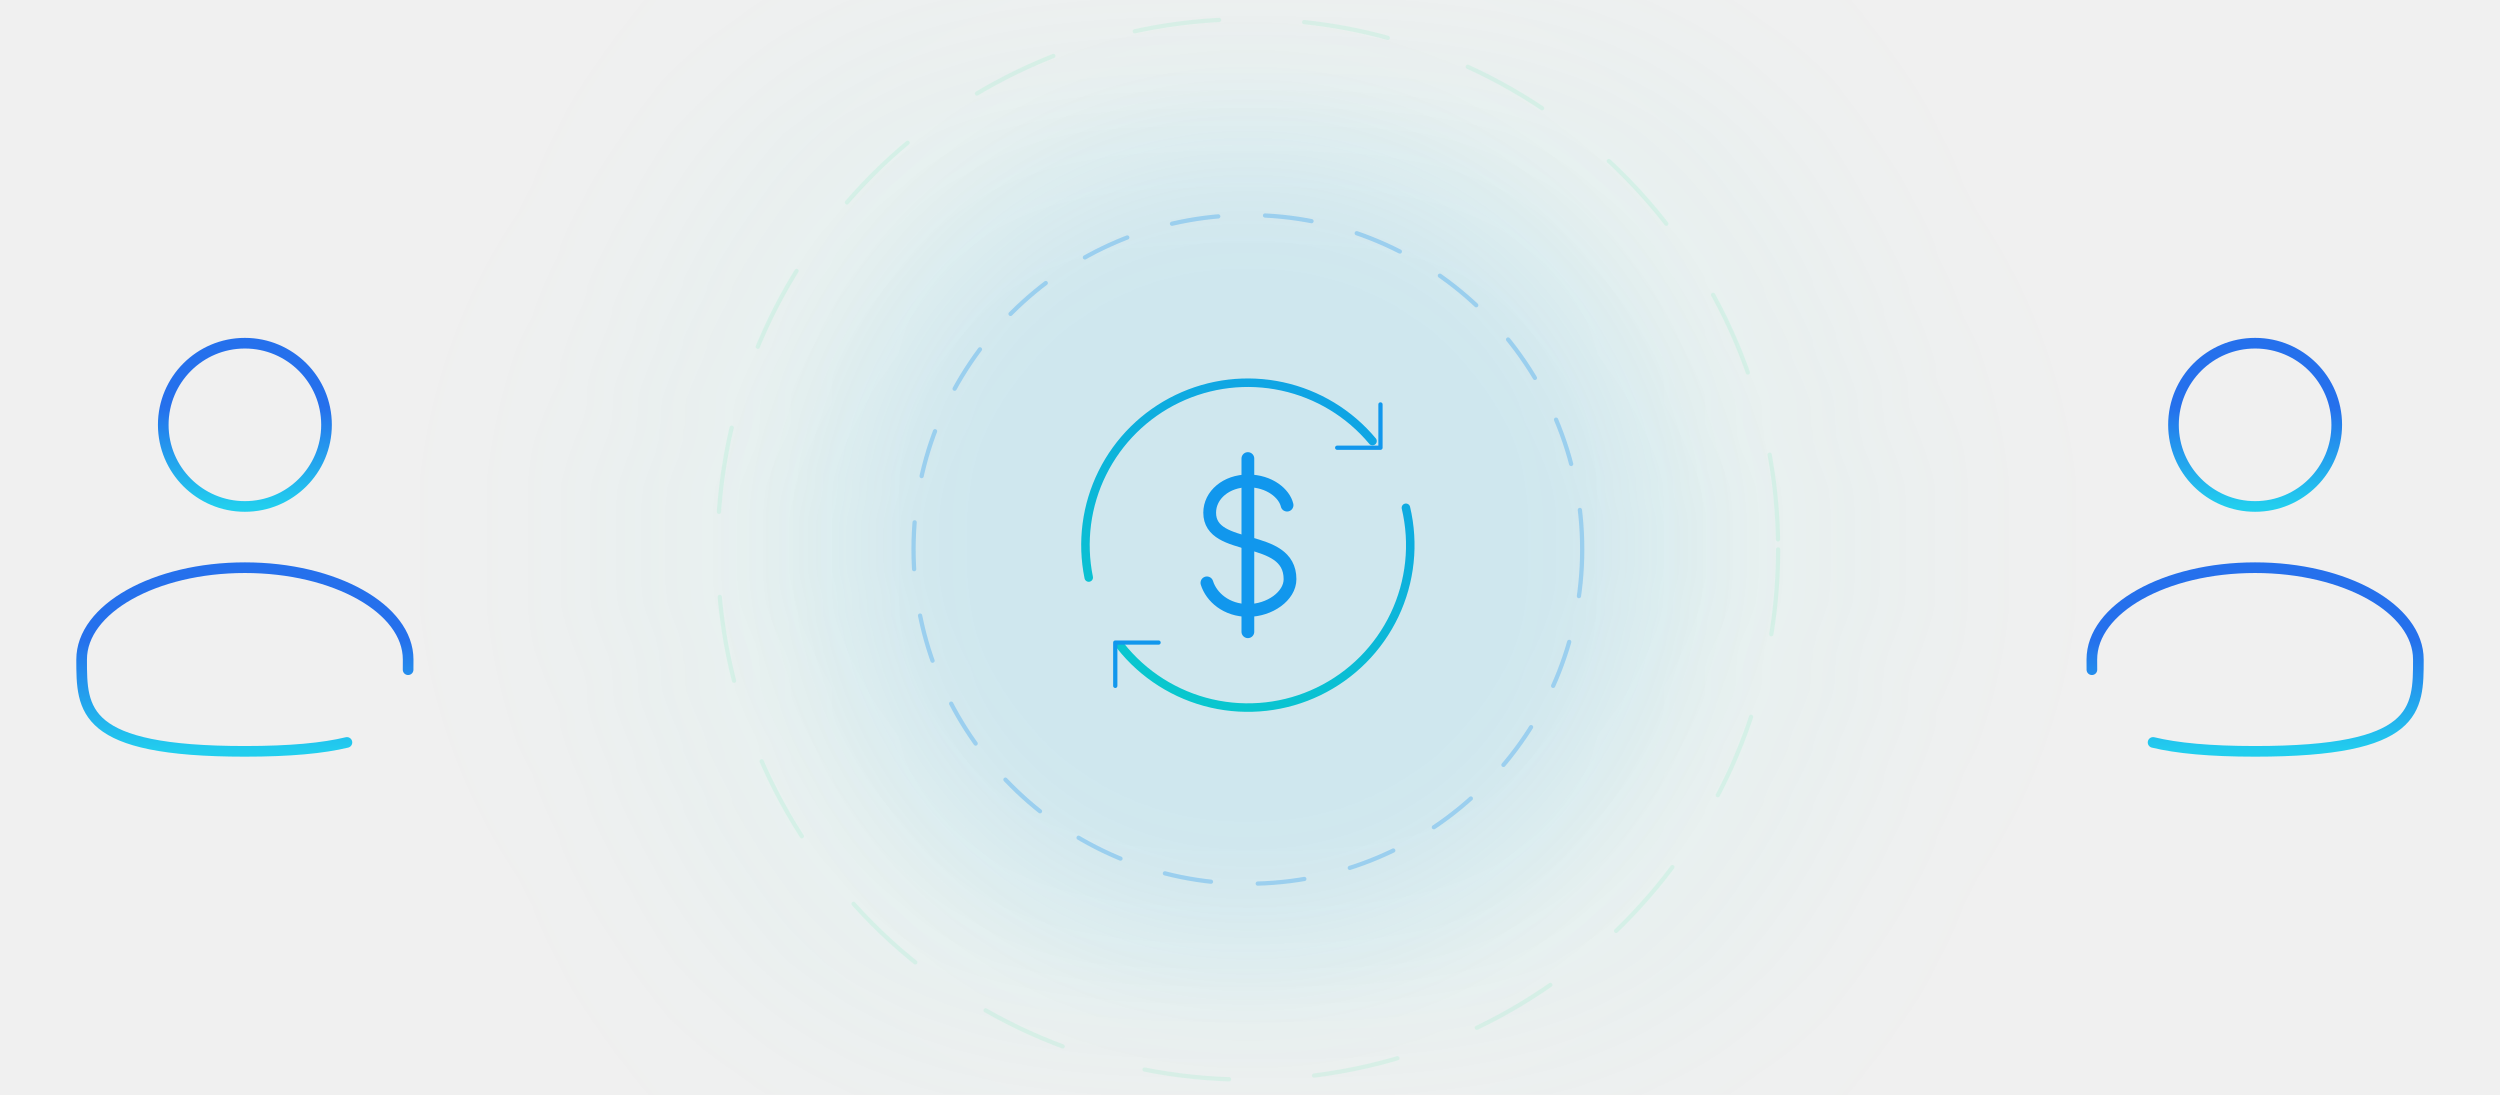
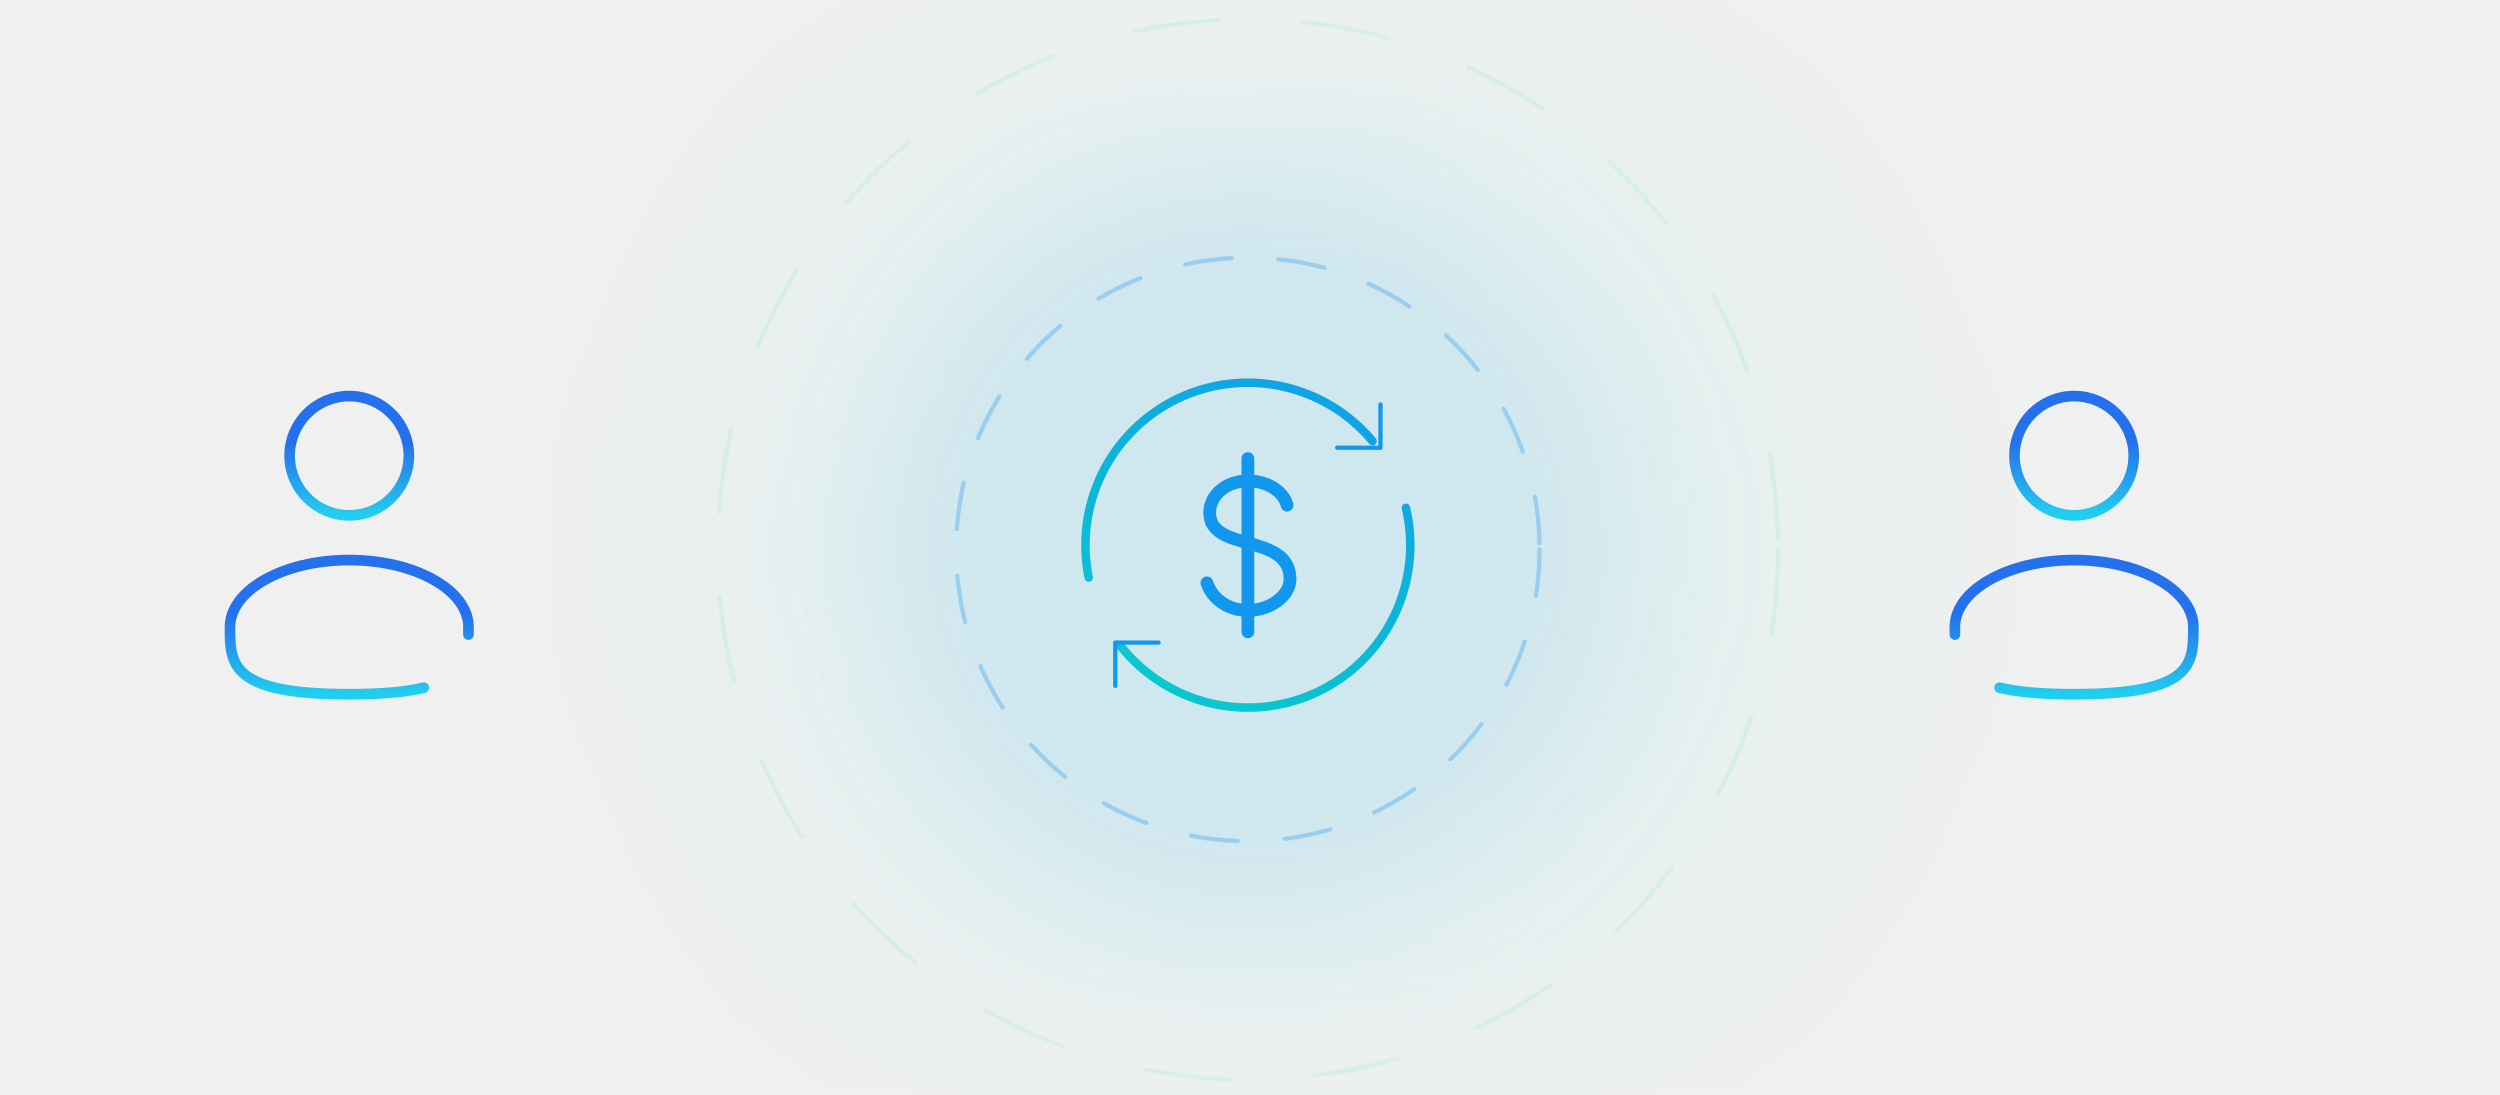
<svg xmlns="http://www.w3.org/2000/svg" width="587" height="257" viewBox="0 0 587 257" fill="none">
  <g clip-path="url(#clip0_1378_2)">
    <path d="M322.265 103.564C316.827 97.046 309.369 92.528 301.073 90.728C292.777 88.928 284.117 89.948 276.467 93.627C268.816 97.306 262.612 103.433 258.838 111.037C255.064 118.641 253.936 127.287 255.632 135.605M330.108 119.226C332.11 127.673 331.17 136.551 327.441 144.391C323.713 152.231 317.421 158.564 309.606 162.342C301.79 166.121 292.919 167.119 284.459 165.172C275.999 163.224 268.457 158.448 263.08 151.632" stroke="url(#paint0_linear_1378_2)" stroke-width="2" stroke-linecap="round" />
    <path d="M324.135 94.958V105.125H313.969M272.031 150.875H261.865V161.042" stroke="#1292EE" stroke-linecap="round" stroke-linejoin="round" />
    <path d="M293 107.667V148.333" stroke="#1292EE" stroke-width="3" stroke-linecap="round" />
    <path d="M302.201 118.606C301.591 115.912 298.119 112.913 293.03 112.913C287.942 112.913 284.033 116.217 284.033 120.385C284.033 129.86 302.897 124.991 302.897 135.991C302.897 139.961 298.119 143.331 293.036 143.331C287.952 143.331 284.424 140.205 283.382 136.855" stroke="#1292EE" stroke-width="3" stroke-linecap="round" stroke-linejoin="round" />
    <g filter="url(#filter0_f_1378_2)">
-       <circle cx="293" cy="128" r="95" fill="#1292EE" fill-opacity="0.09" />
+       <circle cx="293" cy="128" r="91" fill="#1292EE" fill-opacity="0.09" />
    </g>
    <g filter="url(#filter1_f_1378_2)">
-       <circle cx="293" cy="128" r="139" fill="#12EEE7" fill-opacity="0.06" />
+       <circle cx="301" cy="129" r="133" fill="#12EEE7" fill-opacity="0.06" />
    </g>
-     <circle cx="293" cy="129" r="78.5" stroke="#1292EE" stroke-opacity="0.29" stroke-linecap="round" stroke-dasharray="11 11" />
+     <circle cx="293" cy="129" r="68.5" stroke="#1292EE" stroke-opacity="0.29" stroke-linecap="round" stroke-dasharray="11 11" />
    <circle cx="293" cy="129" r="124.5" stroke="#12EE9A" stroke-opacity="0.09" stroke-linecap="round" stroke-dasharray="20 20" />
-     <path d="M529.5 118.917C518.915 118.917 510.333 110.335 510.333 99.75C510.333 89.165 518.915 80.583 529.5 80.583C540.086 80.583 548.667 89.165 548.667 99.75C548.667 110.335 540.086 118.917 529.5 118.917Z" stroke="url(#paint1_linear_1378_2)" stroke-width="2.5" />
-     <path d="M491.176 157.25C491.17 156.464 491.167 155.666 491.167 154.854C491.167 142.947 508.33 133.292 529.5 133.292C550.67 133.292 567.833 142.947 567.833 154.854C567.833 166.761 567.833 176.417 529.5 176.417C518.81 176.417 511.1 175.664 505.542 174.323" stroke="url(#paint2_linear_1378_2)" stroke-width="2.5" stroke-linecap="round" />
-     <path d="M57.5 118.917C68.085 118.917 76.667 110.335 76.667 99.75C76.667 89.165 68.085 80.583 57.5 80.583C46.914 80.583 38.333 89.165 38.333 99.75C38.333 110.335 46.914 118.917 57.5 118.917Z" stroke="url(#paint3_linear_1378_2)" stroke-width="2.5" />
-     <path d="M95.824 157.25C95.83 156.464 95.833 155.666 95.833 154.854C95.833 142.947 78.669 133.292 57.5 133.292C36.33 133.292 19.167 142.947 19.167 154.854C19.167 166.761 19.167 176.417 57.5 176.417C68.19 176.417 75.9 175.664 81.458 174.323" stroke="url(#paint4_linear_1378_2)" stroke-width="2.5" stroke-linecap="round" />
+     <path d="M487 121C479.268 121 473 114.732 473 107C473 99.268 479.268 93 487 93C494.732 93 501 99.268 501 107C501 114.732 494.732 121 487 121Z" stroke="url(#paint1_linear_1378_2)" stroke-width="2.5" />
+     <path d="M459.007 149C459.002 148.426 459 147.843 459 147.25C459 138.553 471.537 131.5 487 131.5C502.463 131.5 515 138.553 515 147.25C515 155.947 515 163 487 163C479.192 163 473.56 162.45 469.5 161.47" stroke="url(#paint2_linear_1378_2)" stroke-width="2.5" stroke-linecap="round" />
+     <path d="M82 121C89.732 121 96 114.732 96 107C96 99.268 89.732 93 82 93C74.268 93 68 99.268 68 107C68 114.732 74.268 121 82 121Z" stroke="url(#paint3_linear_1378_2)" stroke-width="2.5" />
+     <path d="M109.993 149C109.998 148.426 110 147.843 110 147.25C110 138.553 97.463 131.5 82 131.5C66.537 131.5 54 138.553 54 147.25C54 155.947 54 163 82 163C89.808 163 95.44 162.45 99.5 161.47" stroke="url(#paint4_linear_1378_2)" stroke-width="2.5" stroke-linecap="round" />
  </g>
  <defs>
-     <filter id="filter0_f_1378_2" x="167" y="2" width="252" height="252" filterUnits="userSpaceOnUse" color-interpolation-filters="sRGB">
+     <filter id="filter0_f_1378_2" x="171" y="6" width="244" height="244" filterUnits="userSpaceOnUse" color-interpolation-filters="sRGB">
      <feFlood flood-opacity="0" result="BackgroundImageFix" />
      <feBlend mode="normal" in="SourceGraphic" in2="BackgroundImageFix" result="shape" />
      <feGaussianBlur stdDeviation="15.5" result="effect1_foregroundBlur_1378_2" />
    </filter>
-     <filter id="filter1_f_1378_2" x="88" y="-77" width="410" height="410" filterUnits="userSpaceOnUse" color-interpolation-filters="sRGB">
+     <filter id="filter1_f_1378_2" x="102" y="-70" width="398" height="398" filterUnits="userSpaceOnUse" color-interpolation-filters="sRGB">
      <feFlood flood-opacity="0" result="BackgroundImageFix" />
      <feBlend mode="normal" in="SourceGraphic" in2="BackgroundImageFix" result="shape" />
      <feGaussianBlur stdDeviation="33" result="effect1_foregroundBlur_1378_2" />
    </filter>
    <linearGradient id="paint0_linear_1378_2" x1="319" y1="66.5" x2="232" y2="242" gradientUnits="userSpaceOnUse">
      <stop stop-color="#1292EE" />
      <stop offset="1" stop-color="#00FAAB" />
    </linearGradient>
-     <linearGradient id="paint1_linear_1378_2" x1="529.5" y1="80.583" x2="529.5" y2="118.917" gradientUnits="userSpaceOnUse">
+     <linearGradient id="paint1_linear_1378_2" x1="487" y1="93" x2="487" y2="121" gradientUnits="userSpaceOnUse">
      <stop offset="0.39" stop-color="#2570EC" />
      <stop offset="1" stop-color="#22CEEE" />
    </linearGradient>
-     <linearGradient id="paint2_linear_1378_2" x1="529.5" y1="133.292" x2="529.5" y2="176.417" gradientUnits="userSpaceOnUse">
+     <linearGradient id="paint2_linear_1378_2" x1="487" y1="131.5" x2="487" y2="163" gradientUnits="userSpaceOnUse">
      <stop offset="0.39" stop-color="#2570EC" />
      <stop offset="1" stop-color="#22CEEE" />
    </linearGradient>
-     <linearGradient id="paint3_linear_1378_2" x1="57.5" y1="80.583" x2="57.5" y2="118.917" gradientUnits="userSpaceOnUse">
+     <linearGradient id="paint3_linear_1378_2" x1="82" y1="93" x2="82" y2="121" gradientUnits="userSpaceOnUse">
      <stop offset="0.39" stop-color="#2570EC" />
      <stop offset="1" stop-color="#22CEEE" />
    </linearGradient>
-     <linearGradient id="paint4_linear_1378_2" x1="57.5" y1="133.292" x2="57.5" y2="176.417" gradientUnits="userSpaceOnUse">
+     <linearGradient id="paint4_linear_1378_2" x1="82" y1="131.5" x2="82" y2="163" gradientUnits="userSpaceOnUse">
      <stop offset="0.39" stop-color="#2570EC" />
      <stop offset="1" stop-color="#22CEEE" />
    </linearGradient>
    <clipPath id="clip0_1378_2">
      <rect width="587" height="257" fill="white" />
    </clipPath>
  </defs>
</svg>
